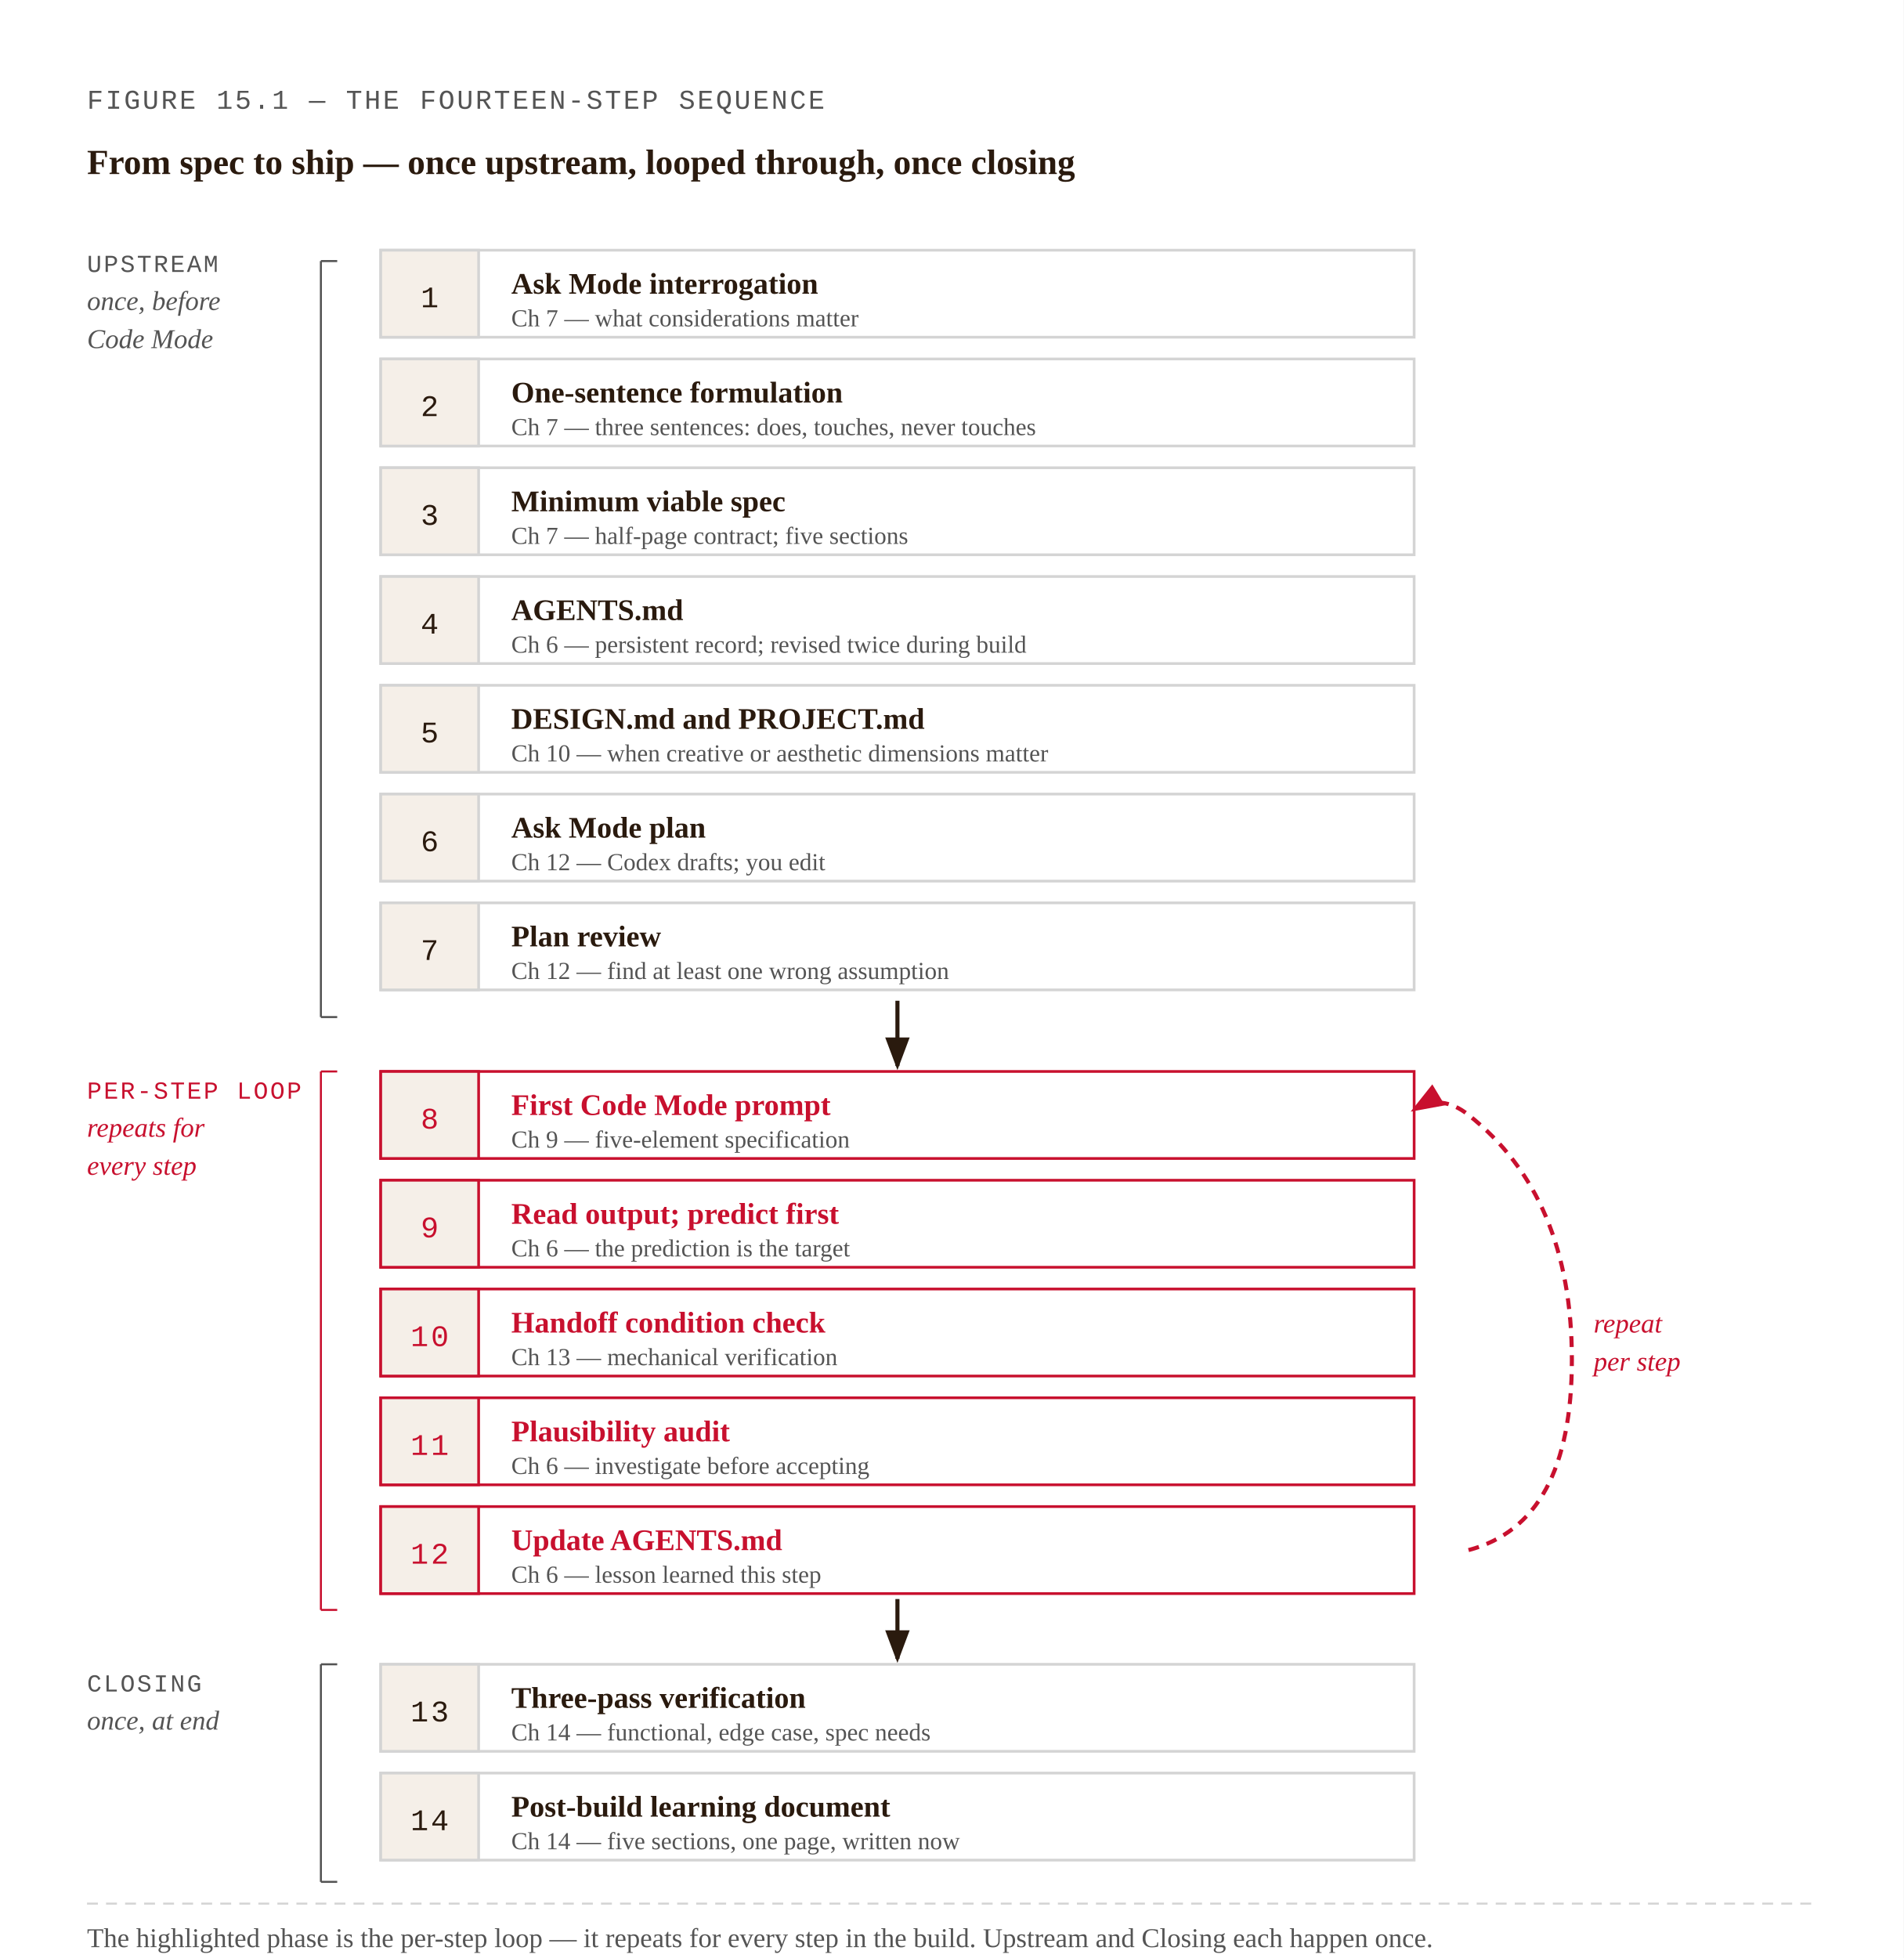
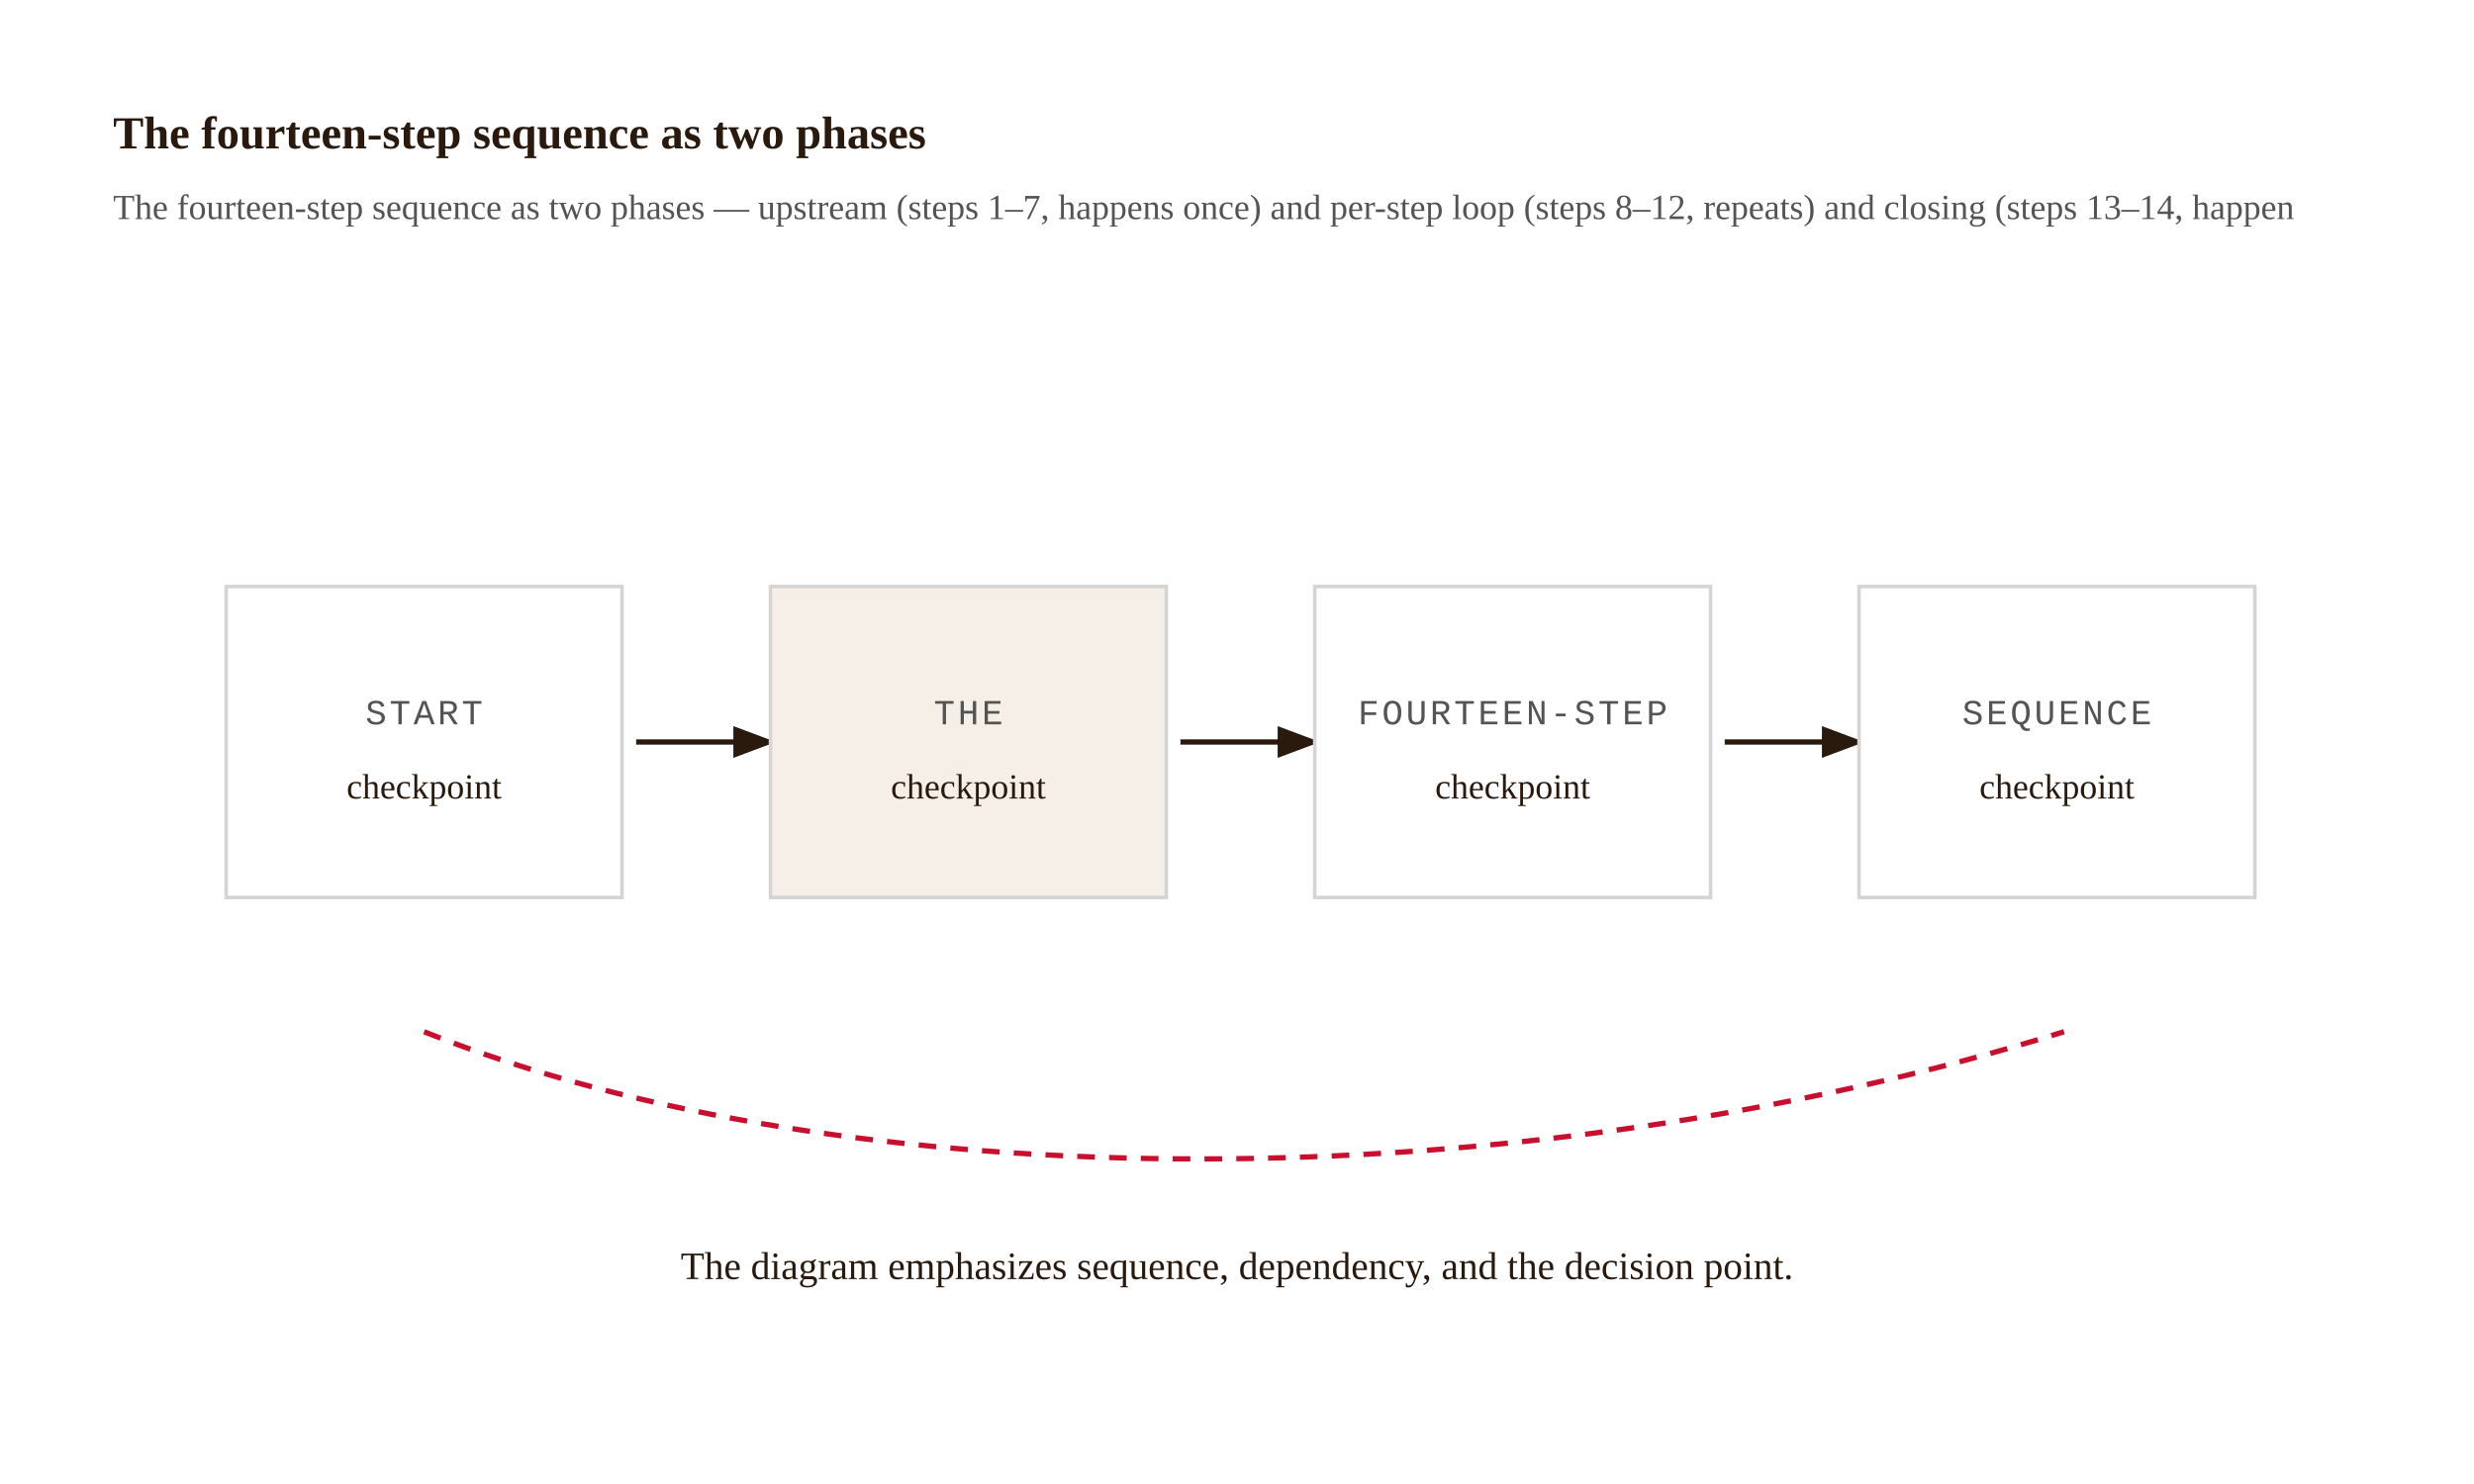
- <svg xmlns="http://www.w3.org/2000/svg" viewBox="0 0 700 720" role="img" aria-labelledby="title desc">
+ <svg xmlns="http://www.w3.org/2000/svg" viewBox="0 0 700 420" role="img" aria-labelledby="title desc">
  <defs>
    <marker id="arrow" markerWidth="8" markerHeight="6" refX="7" refY="3" orient="auto">
      <polygon points="0 0, 8 3, 0 6" fill="#2a1a0e" />
    </marker>
-     <marker id="arrowred" markerWidth="8" markerHeight="6" refX="7" refY="3" orient="auto">
-       <polygon points="0 0, 8 3, 0 6" fill="#C8102E" />
-     </marker>
  </defs>
-   <rect x="0" y="0" width="700" height="720" fill="#FFFFFF" />
-   <text x="32" y="40" font-family="'IBM Plex Mono', 'Courier New', monospace" font-size="10" letter-spacing="0.08em" fill="#545454">FIGURE 15.1 — THE FOURTEEN-STEP SEQUENCE</text>
-   <text x="32" y="64" font-family="'EB Garamond', Georgia, 'Times New Roman', serif" font-size="13" font-weight="bold" fill="#2a1a0e">From spec to ship — once upstream, looped through, once closing</text>
-   <text x="32" y="100" font-family="'IBM Plex Mono', 'Courier New', monospace" font-size="9" letter-spacing="0.08em" fill="#545454">UPSTREAM</text>
-   <text x="32" y="114" font-family="'EB Garamond', Georgia, 'Times New Roman', serif" font-size="10" font-style="italic" fill="#545454">once, before</text>
-   <text x="32" y="128" font-family="'EB Garamond', Georgia, 'Times New Roman', serif" font-size="10" font-style="italic" fill="#545454">Code Mode</text>
-   <line x1="118" y1="96" x2="118" y2="374" stroke="#545454" stroke-width="0.75" />
-   <line x1="118" y1="96" x2="124" y2="96" stroke="#545454" stroke-width="0.75" />
-   <line x1="118" y1="374" x2="124" y2="374" stroke="#545454" stroke-width="0.75" />
-   <text x="32" y="404" font-family="'IBM Plex Mono', 'Courier New', monospace" font-size="9" letter-spacing="0.08em" fill="#C8102E">PER-STEP LOOP</text>
-   <text x="32" y="418" font-family="'EB Garamond', Georgia, 'Times New Roman', serif" font-size="10" font-style="italic" fill="#C8102E">repeats for</text>
-   <text x="32" y="432" font-family="'EB Garamond', Georgia, 'Times New Roman', serif" font-size="10" font-style="italic" fill="#C8102E">every step</text>
-   <line x1="118" y1="394" x2="118" y2="592" stroke="#C8102E" stroke-width="0.75" />
-   <line x1="118" y1="394" x2="124" y2="394" stroke="#C8102E" stroke-width="0.75" />
-   <line x1="118" y1="592" x2="124" y2="592" stroke="#C8102E" stroke-width="0.75" />
-   <text x="32" y="622" font-family="'IBM Plex Mono', 'Courier New', monospace" font-size="9" letter-spacing="0.08em" fill="#545454">CLOSING</text>
-   <text x="32" y="636" font-family="'EB Garamond', Georgia, 'Times New Roman', serif" font-size="10" font-style="italic" fill="#545454">once, at end</text>
-   <line x1="118" y1="612" x2="118" y2="692" stroke="#545454" stroke-width="0.75" />
-   <line x1="118" y1="612" x2="124" y2="612" stroke="#545454" stroke-width="0.75" />
-   <line x1="118" y1="692" x2="124" y2="692" stroke="#545454" stroke-width="0.75" />
-   <g>
-     <rect x="140" y="92" width="380" height="32" fill="#FFFFFF" stroke="#D4D4D4" stroke-width="1" />
-     <rect x="140" y="92" width="36" height="32" fill="#F5EFE8" stroke="#D4D4D4" stroke-width="1" />
-     <text x="158" y="113" text-anchor="middle" font-family="'IBM Plex Mono', 'Courier New', monospace" font-size="11" letter-spacing="0.08em" fill="#2a1a0e">1</text>
-     <text x="188" y="108" font-family="'EB Garamond', Georgia, 'Times New Roman', serif" font-size="11" font-weight="bold" fill="#2a1a0e">Ask Mode interrogation</text>
-     <text x="188" y="120" font-family="'EB Garamond', Georgia, 'Times New Roman', serif" font-size="9" fill="#545454">Ch 7 — what considerations matter</text>
-   </g>
-   <g>
-     <rect x="140" y="132" width="380" height="32" fill="#FFFFFF" stroke="#D4D4D4" stroke-width="1" />
-     <rect x="140" y="132" width="36" height="32" fill="#F5EFE8" stroke="#D4D4D4" stroke-width="1" />
-     <text x="158" y="153" text-anchor="middle" font-family="'IBM Plex Mono', 'Courier New', monospace" font-size="11" letter-spacing="0.08em" fill="#2a1a0e">2</text>
-     <text x="188" y="148" font-family="'EB Garamond', Georgia, 'Times New Roman', serif" font-size="11" font-weight="bold" fill="#2a1a0e">One-sentence formulation</text>
-     <text x="188" y="160" font-family="'EB Garamond', Georgia, 'Times New Roman', serif" font-size="9" fill="#545454">Ch 7 — three sentences: does, touches, never touches</text>
-   </g>
-   <g>
-     <rect x="140" y="172" width="380" height="32" fill="#FFFFFF" stroke="#D4D4D4" stroke-width="1" />
-     <rect x="140" y="172" width="36" height="32" fill="#F5EFE8" stroke="#D4D4D4" stroke-width="1" />
-     <text x="158" y="193" text-anchor="middle" font-family="'IBM Plex Mono', 'Courier New', monospace" font-size="11" letter-spacing="0.08em" fill="#2a1a0e">3</text>
-     <text x="188" y="188" font-family="'EB Garamond', Georgia, 'Times New Roman', serif" font-size="11" font-weight="bold" fill="#2a1a0e">Minimum viable spec</text>
-     <text x="188" y="200" font-family="'EB Garamond', Georgia, 'Times New Roman', serif" font-size="9" fill="#545454">Ch 7 — half-page contract; five sections</text>
-   </g>
-   <g>
-     <rect x="140" y="212" width="380" height="32" fill="#FFFFFF" stroke="#D4D4D4" stroke-width="1" />
-     <rect x="140" y="212" width="36" height="32" fill="#F5EFE8" stroke="#D4D4D4" stroke-width="1" />
-     <text x="158" y="233" text-anchor="middle" font-family="'IBM Plex Mono', 'Courier New', monospace" font-size="11" letter-spacing="0.08em" fill="#2a1a0e">4</text>
-     <text x="188" y="228" font-family="'EB Garamond', Georgia, 'Times New Roman', serif" font-size="11" font-weight="bold" fill="#2a1a0e">AGENTS.md</text>
-     <text x="188" y="240" font-family="'EB Garamond', Georgia, 'Times New Roman', serif" font-size="9" fill="#545454">Ch 6 — persistent record; revised twice during build</text>
-   </g>
-   <g>
-     <rect x="140" y="252" width="380" height="32" fill="#FFFFFF" stroke="#D4D4D4" stroke-width="1" />
-     <rect x="140" y="252" width="36" height="32" fill="#F5EFE8" stroke="#D4D4D4" stroke-width="1" />
-     <text x="158" y="273" text-anchor="middle" font-family="'IBM Plex Mono', 'Courier New', monospace" font-size="11" letter-spacing="0.08em" fill="#2a1a0e">5</text>
-     <text x="188" y="268" font-family="'EB Garamond', Georgia, 'Times New Roman', serif" font-size="11" font-weight="bold" fill="#2a1a0e">DESIGN.md and PROJECT.md</text>
-     <text x="188" y="280" font-family="'EB Garamond', Georgia, 'Times New Roman', serif" font-size="9" fill="#545454">Ch 10 — when creative or aesthetic dimensions matter</text>
-   </g>
-   <g>
-     <rect x="140" y="292" width="380" height="32" fill="#FFFFFF" stroke="#D4D4D4" stroke-width="1" />
-     <rect x="140" y="292" width="36" height="32" fill="#F5EFE8" stroke="#D4D4D4" stroke-width="1" />
-     <text x="158" y="313" text-anchor="middle" font-family="'IBM Plex Mono', 'Courier New', monospace" font-size="11" letter-spacing="0.08em" fill="#2a1a0e">6</text>
-     <text x="188" y="308" font-family="'EB Garamond', Georgia, 'Times New Roman', serif" font-size="11" font-weight="bold" fill="#2a1a0e">Ask Mode plan</text>
-     <text x="188" y="320" font-family="'EB Garamond', Georgia, 'Times New Roman', serif" font-size="9" fill="#545454">Ch 12 — Codex drafts; you edit</text>
-   </g>
-   <g>
-     <rect x="140" y="332" width="380" height="32" fill="#FFFFFF" stroke="#D4D4D4" stroke-width="1" />
-     <rect x="140" y="332" width="36" height="32" fill="#F5EFE8" stroke="#D4D4D4" stroke-width="1" />
-     <text x="158" y="353" text-anchor="middle" font-family="'IBM Plex Mono', 'Courier New', monospace" font-size="11" letter-spacing="0.08em" fill="#2a1a0e">7</text>
-     <text x="188" y="348" font-family="'EB Garamond', Georgia, 'Times New Roman', serif" font-size="11" font-weight="bold" fill="#2a1a0e">Plan review</text>
-     <text x="188" y="360" font-family="'EB Garamond', Georgia, 'Times New Roman', serif" font-size="9" fill="#545454">Ch 12 — find at least one wrong assumption</text>
-   </g>
-   <line x1="330" y1="368" x2="330" y2="392" stroke="#2a1a0e" stroke-width="1.5" marker-end="url(#arrow)" />
-   <g>
-     <rect x="140" y="394" width="380" height="32" fill="#FFFFFF" stroke="#C8102E" stroke-width="1" />
-     <rect x="140" y="394" width="36" height="32" fill="#F5EFE8" stroke="#C8102E" stroke-width="1" />
-     <text x="158" y="415" text-anchor="middle" font-family="'IBM Plex Mono', 'Courier New', monospace" font-size="11" letter-spacing="0.08em" fill="#C8102E">8</text>
-     <text x="188" y="410" font-family="'EB Garamond', Georgia, 'Times New Roman', serif" font-size="11" font-weight="bold" fill="#C8102E">First Code Mode prompt</text>
-     <text x="188" y="422" font-family="'EB Garamond', Georgia, 'Times New Roman', serif" font-size="9" fill="#545454">Ch 9 — five-element specification</text>
-   </g>
-   <g>
-     <rect x="140" y="434" width="380" height="32" fill="#FFFFFF" stroke="#C8102E" stroke-width="1" />
-     <rect x="140" y="434" width="36" height="32" fill="#F5EFE8" stroke="#C8102E" stroke-width="1" />
-     <text x="158" y="455" text-anchor="middle" font-family="'IBM Plex Mono', 'Courier New', monospace" font-size="11" letter-spacing="0.08em" fill="#C8102E">9</text>
-     <text x="188" y="450" font-family="'EB Garamond', Georgia, 'Times New Roman', serif" font-size="11" font-weight="bold" fill="#C8102E">Read output; predict first</text>
-     <text x="188" y="462" font-family="'EB Garamond', Georgia, 'Times New Roman', serif" font-size="9" fill="#545454">Ch 6 — the prediction is the target</text>
-   </g>
-   <g>
-     <rect x="140" y="474" width="380" height="32" fill="#FFFFFF" stroke="#C8102E" stroke-width="1" />
-     <rect x="140" y="474" width="36" height="32" fill="#F5EFE8" stroke="#C8102E" stroke-width="1" />
-     <text x="158" y="495" text-anchor="middle" font-family="'IBM Plex Mono', 'Courier New', monospace" font-size="11" letter-spacing="0.08em" fill="#C8102E">10</text>
-     <text x="188" y="490" font-family="'EB Garamond', Georgia, 'Times New Roman', serif" font-size="11" font-weight="bold" fill="#C8102E">Handoff condition check</text>
-     <text x="188" y="502" font-family="'EB Garamond', Georgia, 'Times New Roman', serif" font-size="9" fill="#545454">Ch 13 — mechanical verification</text>
-   </g>
-   <g>
-     <rect x="140" y="514" width="380" height="32" fill="#FFFFFF" stroke="#C8102E" stroke-width="1" />
-     <rect x="140" y="514" width="36" height="32" fill="#F5EFE8" stroke="#C8102E" stroke-width="1" />
-     <text x="158" y="535" text-anchor="middle" font-family="'IBM Plex Mono', 'Courier New', monospace" font-size="11" letter-spacing="0.08em" fill="#C8102E">11</text>
-     <text x="188" y="530" font-family="'EB Garamond', Georgia, 'Times New Roman', serif" font-size="11" font-weight="bold" fill="#C8102E">Plausibility audit</text>
-     <text x="188" y="542" font-family="'EB Garamond', Georgia, 'Times New Roman', serif" font-size="9" fill="#545454">Ch 6 — investigate before accepting</text>
-   </g>
-   <g>
-     <rect x="140" y="554" width="380" height="32" fill="#FFFFFF" stroke="#C8102E" stroke-width="1" />
-     <rect x="140" y="554" width="36" height="32" fill="#F5EFE8" stroke="#C8102E" stroke-width="1" />
-     <text x="158" y="575" text-anchor="middle" font-family="'IBM Plex Mono', 'Courier New', monospace" font-size="11" letter-spacing="0.08em" fill="#C8102E">12</text>
-     <text x="188" y="570" font-family="'EB Garamond', Georgia, 'Times New Roman', serif" font-size="11" font-weight="bold" fill="#C8102E">Update AGENTS.md</text>
-     <text x="188" y="582" font-family="'EB Garamond', Georgia, 'Times New Roman', serif" font-size="9" fill="#545454">Ch 6 — lesson learned this step</text>
-   </g>
-   <path d="M 540 570 q 38 -10 38 -70 t -38 -90 q -10 -8, -20 -2" fill="none" stroke="#C8102E" stroke-width="1.5" stroke-dasharray="4 3" marker-end="url(#arrowred)" />
-   <text x="586" y="490" font-family="'EB Garamond', Georgia, 'Times New Roman', serif" font-size="10" font-style="italic" fill="#C8102E">repeat</text>
-   <text x="586" y="504" font-family="'EB Garamond', Georgia, 'Times New Roman', serif" font-size="10" font-style="italic" fill="#C8102E">per step</text>
-   <line x1="330" y1="588" x2="330" y2="610" stroke="#2a1a0e" stroke-width="1.5" marker-end="url(#arrow)" />
-   <g>
-     <rect x="140" y="612" width="380" height="32" fill="#FFFFFF" stroke="#D4D4D4" stroke-width="1" />
-     <rect x="140" y="612" width="36" height="32" fill="#F5EFE8" stroke="#D4D4D4" stroke-width="1" />
-     <text x="158" y="633" text-anchor="middle" font-family="'IBM Plex Mono', 'Courier New', monospace" font-size="11" letter-spacing="0.08em" fill="#2a1a0e">13</text>
-     <text x="188" y="628" font-family="'EB Garamond', Georgia, 'Times New Roman', serif" font-size="11" font-weight="bold" fill="#2a1a0e">Three-pass verification</text>
-     <text x="188" y="640" font-family="'EB Garamond', Georgia, 'Times New Roman', serif" font-size="9" fill="#545454">Ch 14 — functional, edge case, spec needs</text>
-   </g>
-   <g>
-     <rect x="140" y="652" width="380" height="32" fill="#FFFFFF" stroke="#D4D4D4" stroke-width="1" />
-     <rect x="140" y="652" width="36" height="32" fill="#F5EFE8" stroke="#D4D4D4" stroke-width="1" />
-     <text x="158" y="673" text-anchor="middle" font-family="'IBM Plex Mono', 'Courier New', monospace" font-size="11" letter-spacing="0.08em" fill="#2a1a0e">14</text>
-     <text x="188" y="668" font-family="'EB Garamond', Georgia, 'Times New Roman', serif" font-size="11" font-weight="bold" fill="#2a1a0e">Post-build learning document</text>
-     <text x="188" y="680" font-family="'EB Garamond', Georgia, 'Times New Roman', serif" font-size="9" fill="#545454">Ch 14 — five sections, one page, written now</text>
-   </g>
-   <line x1="32" y1="700" x2="668" y2="700" stroke="#D4D4D4" stroke-width="0.75" stroke-dasharray="4 3" />
-   <text x="32" y="716" font-family="'EB Garamond', Georgia, 'Times New Roman', serif" font-size="10" fill="#545454">The highlighted phase is the per-step loop — it repeats for every step in the build. Upstream and Closing each happen once.</text>
+   <rect x="0" y="0" width="700" height="420" fill="#FFFFFF" />
+   <text x="32" y="42" font-family="'EB Garamond', Georgia, 'Times New Roman', serif" font-size="13" font-weight="bold" fill="#2a1a0e">The fourteen-step sequence as two phases </text>
+   <text x="32" y="62" font-family="'EB Garamond', Georgia, 'Times New Roman', serif" font-size="10" fill="#545454">The fourteen-step sequence as two phases — upstream (steps 1–7, happens once) and per-step loop (steps 8–12, repeats) and closing (steps 13–14, happen</text>
+   <rect x="64" y="166" width="112" height="88" fill="#FFFFFF" stroke="#D4D4D4" stroke-width="1" />
+   <text x="120" y="205" text-anchor="middle" font-family="'IBM Plex Mono', 'Courier New', monospace" font-size="10" letter-spacing="0.08em" fill="#545454">START</text>
+   <text x="120" y="226" text-anchor="middle" font-family="'EB Garamond', Georgia, 'Times New Roman', serif" font-size="10" fill="#2a1a0e">checkpoint</text>
+   <path d="M 180 210 C 196 210, 206 210, 218 210" stroke="#2a1a0e" stroke-width="1.5" fill="none" marker-end="url(#arrow)" />
+   <rect x="218" y="166" width="112" height="88" fill="#F5EFE8" stroke="#D4D4D4" stroke-width="1" />
+   <text x="274" y="205" text-anchor="middle" font-family="'IBM Plex Mono', 'Courier New', monospace" font-size="10" letter-spacing="0.08em" fill="#545454">THE</text>
+   <text x="274" y="226" text-anchor="middle" font-family="'EB Garamond', Georgia, 'Times New Roman', serif" font-size="10" fill="#2a1a0e">checkpoint</text>
+   <path d="M 334 210 C 350 210, 360 210, 372 210" stroke="#2a1a0e" stroke-width="1.5" fill="none" marker-end="url(#arrow)" />
+   <rect x="372" y="166" width="112" height="88" fill="#FFFFFF" stroke="#D4D4D4" stroke-width="1" />
+   <text x="428" y="205" text-anchor="middle" font-family="'IBM Plex Mono', 'Courier New', monospace" font-size="10" letter-spacing="0.08em" fill="#545454">FOURTEEN-STEP</text>
+   <text x="428" y="226" text-anchor="middle" font-family="'EB Garamond', Georgia, 'Times New Roman', serif" font-size="10" fill="#2a1a0e">checkpoint</text>
+   <path d="M 488 210 C 504 210, 514 210, 526 210" stroke="#2a1a0e" stroke-width="1.5" fill="none" marker-end="url(#arrow)" />
+   <rect x="526" y="166" width="112" height="88" fill="#FFFFFF" stroke="#D4D4D4" stroke-width="1" />
+   <text x="582" y="205" text-anchor="middle" font-family="'IBM Plex Mono', 'Courier New', monospace" font-size="10" letter-spacing="0.08em" fill="#545454">SEQUENCE</text>
+   <text x="582" y="226" text-anchor="middle" font-family="'EB Garamond', Georgia, 'Times New Roman', serif" font-size="10" fill="#2a1a0e">checkpoint</text>
+   <path d="M 120 292 C 240 340, 430 340, 584 292" stroke="#C8102E" stroke-width="1.5" fill="none" stroke-dasharray="5 4" />
+   <text x="350" y="362" text-anchor="middle" font-family="'EB Garamond', Georgia, 'Times New Roman', serif" font-size="11" fill="#2a1a0e">The diagram emphasizes sequence, dependency, and the decision point.</text>
</svg>
